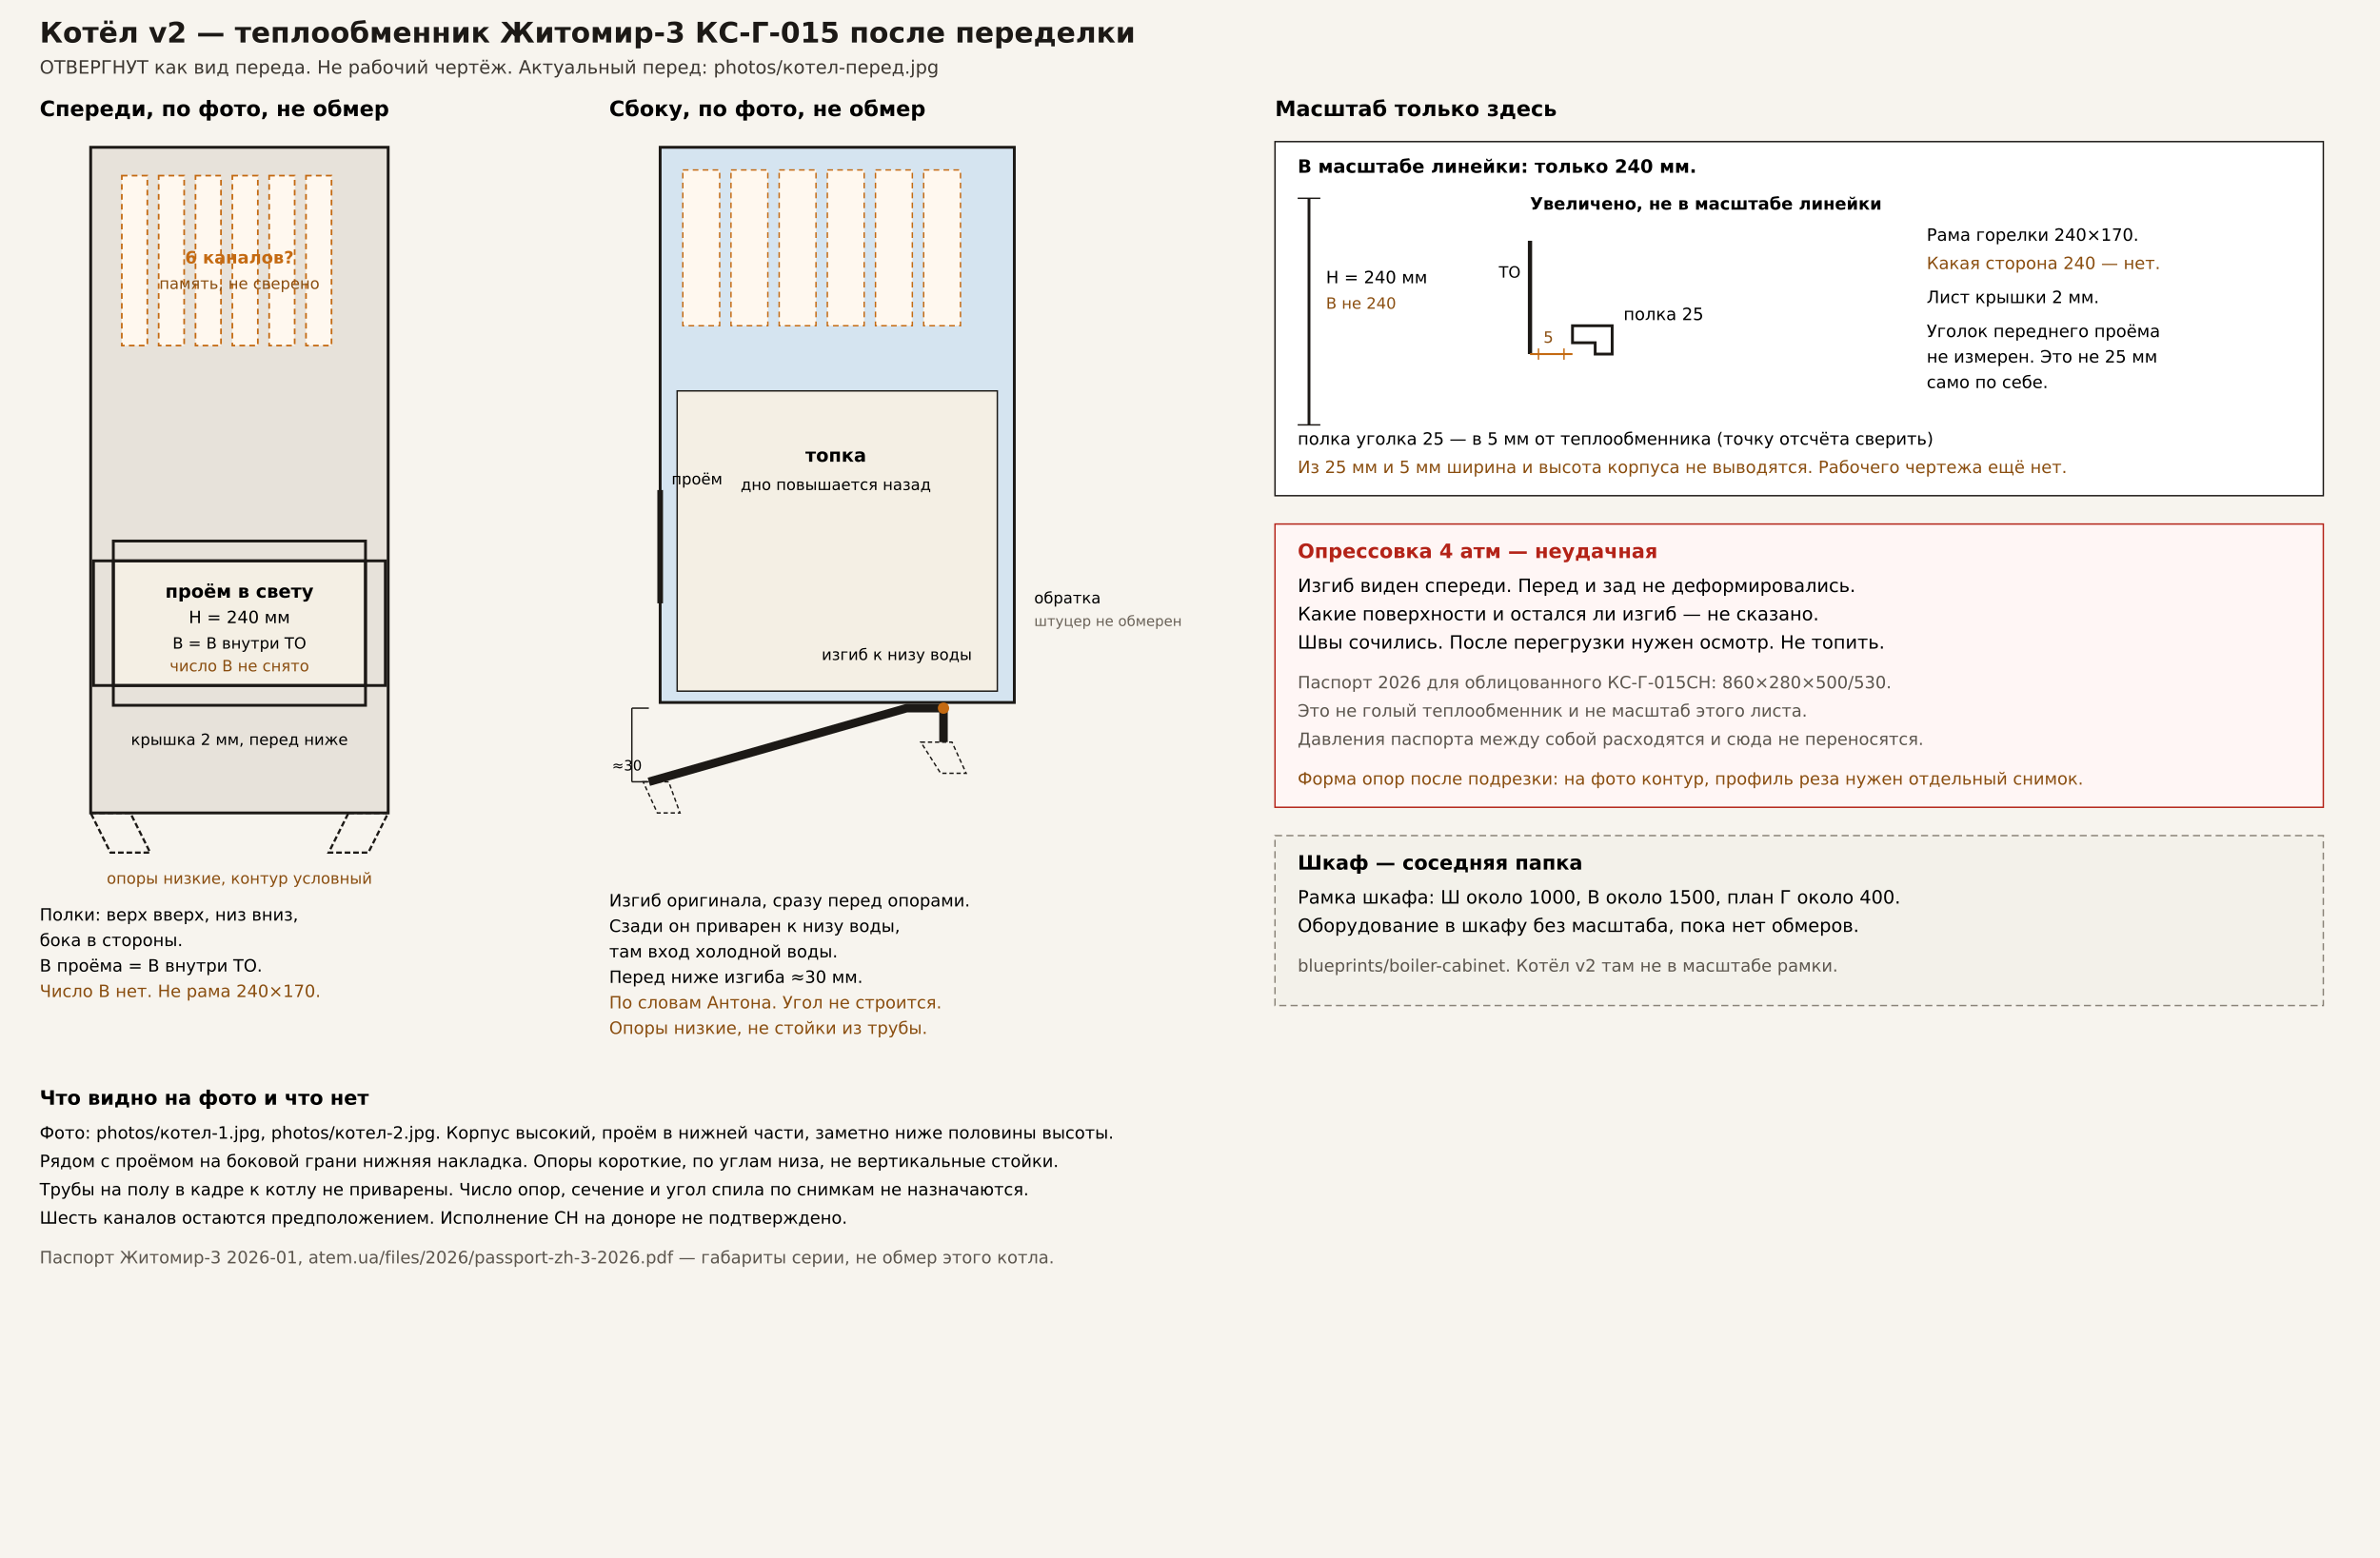
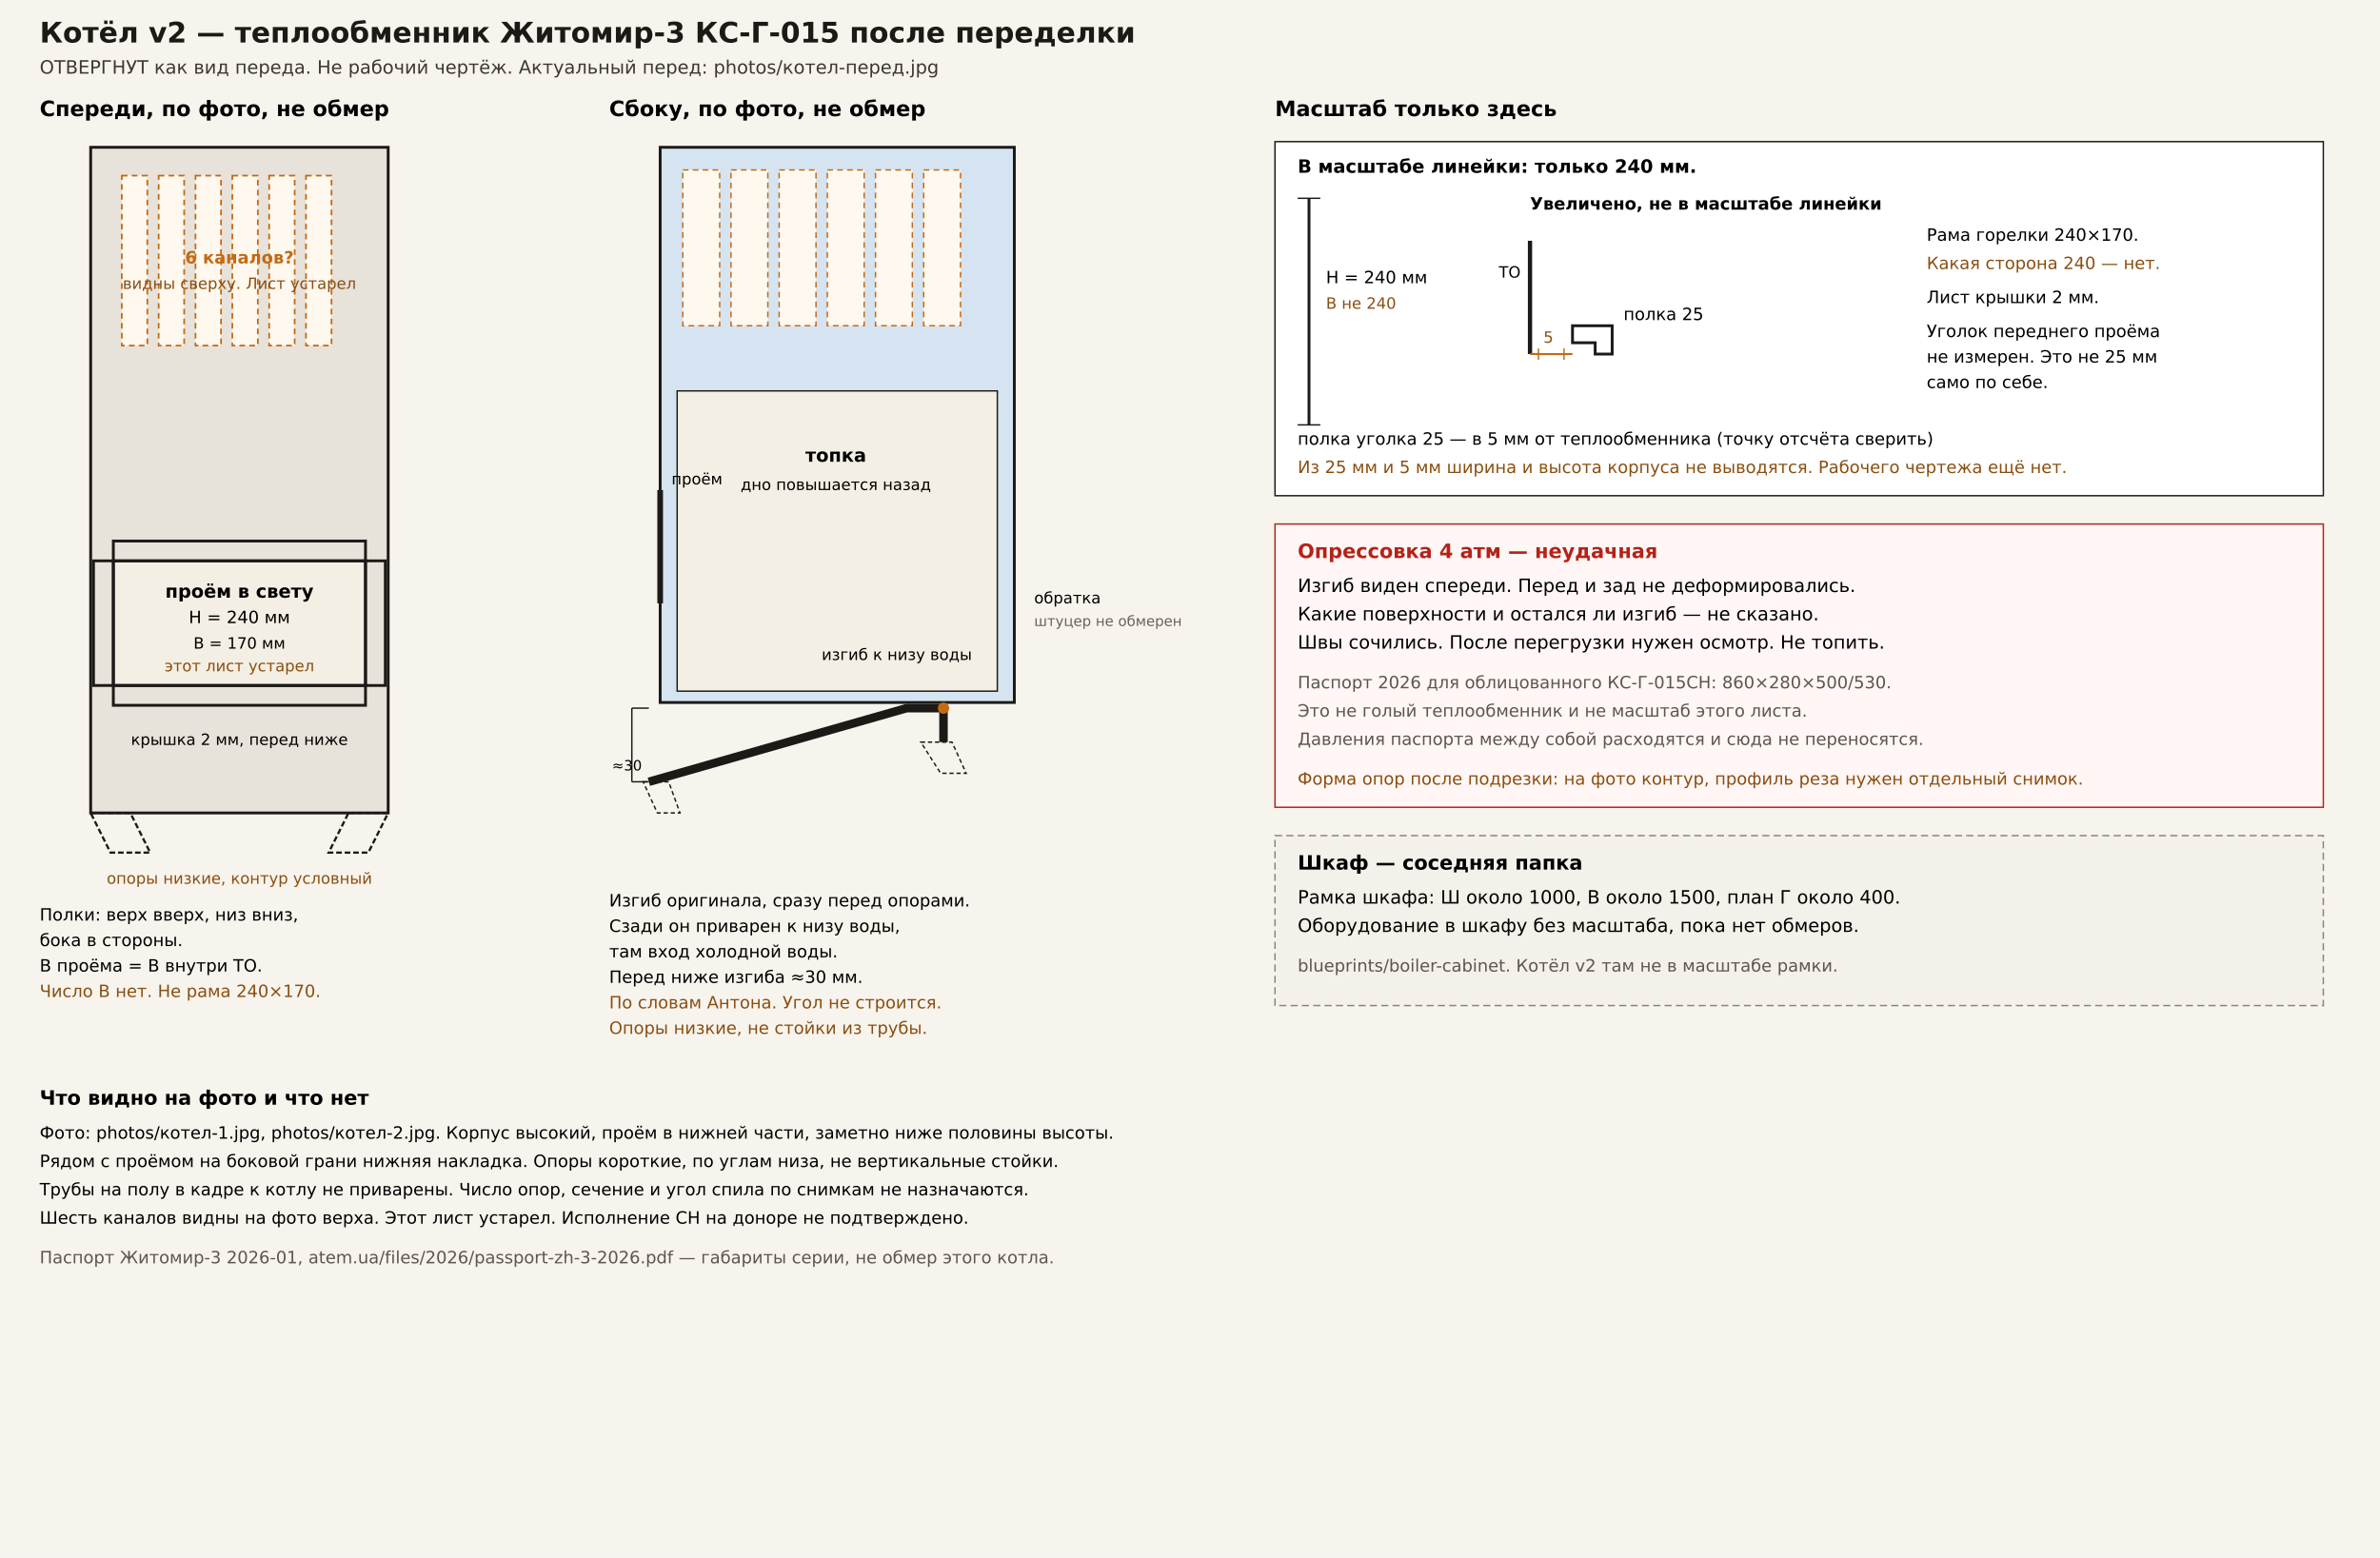
<svg xmlns="http://www.w3.org/2000/svg" width="1680" height="1100" viewBox="0 0 1680 1100" font-family="DejaVu Sans, Liberation Sans, sans-serif">
  <rect width="1680" height="1100" fill="#f7f4ee" />
  <text x="28" y="30" font-size="20" font-weight="700" fill="#1c1916">Котёл v2 — теплообменник Житомир-3 КС-Г-015 после переделки</text>
  <text x="28" y="52" font-size="13" fill="#3d3832">ОТВЕРГНУТ как вид переда. Не рабочий чертёж. Актуальный перед: photos/котел-перед.jpg</text>
  <text x="28" y="82" font-size="15" font-weight="700">Спереди, по фото, не обмер</text>
  <g transform="translate(28,96)">
    <rect x="36" y="8" width="210" height="470" fill="#e7e2da" stroke="#1c1916" stroke-width="2" />
    <g fill="#fff8ef" stroke="#c46a12" stroke-width="1.2" stroke-dasharray="4 3">
      <rect x="58" y="28" width="18" height="120" />
      <rect x="84" y="28" width="18" height="120" />
      <rect x="110" y="28" width="18" height="120" />
      <rect x="136" y="28" width="18" height="120" />
      <rect x="162" y="28" width="18" height="120" />
      <rect x="188" y="28" width="18" height="120" />
    </g>
    <text x="141" y="90" text-anchor="middle" font-size="12" font-weight="700" fill="#c46a12">6 каналов?</text>
-     <text x="141" y="108" text-anchor="middle" font-size="11" fill="#8a4e10">память, не сверено</text>
+     <text x="141" y="108" text-anchor="middle" font-size="11" fill="#8a4e10">видны сверху. Лист устарел</text>
    <rect x="52" y="300" width="178" height="88" fill="#f4efe4" stroke="#1c1916" stroke-width="2" />
    <rect x="52" y="286" width="178" height="14" fill="none" stroke="#1c1916" stroke-width="2" />
    <rect x="52" y="388" width="178" height="14" fill="none" stroke="#1c1916" stroke-width="2" />
    <rect x="38" y="300" width="14" height="88" fill="none" stroke="#1c1916" stroke-width="2" />
    <rect x="230" y="300" width="14" height="88" fill="none" stroke="#1c1916" stroke-width="2" />
    <text x="141" y="326" text-anchor="middle" font-size="13" font-weight="700">проём в свету</text>
    <text x="141" y="344" text-anchor="middle" font-size="12">H = 240 мм</text>
-     <text x="141" y="362" text-anchor="middle" font-size="11">B = B внутри ТО</text>
-     <text x="141" y="378" text-anchor="middle" font-size="11" fill="#8a4e10">число B не снято</text>
+     <text x="141" y="362" text-anchor="middle" font-size="11">B = 170 мм</text>
+     <text x="141" y="378" text-anchor="middle" font-size="11" fill="#8a4e10">этот лист устарел</text>
    <text x="141" y="430" text-anchor="middle" font-size="11">крышка 2 мм, перед ниже</text>
    <path d="M36 478 h28 l14 28 h-28 z M218 478 h28 l-14 28 h-28 z" fill="none" stroke="#1c1916" stroke-width="1.6" stroke-dasharray="4 2" />
    <text x="141" y="528" text-anchor="middle" font-size="11" fill="#8a4e10">опоры низкие, контур условный</text>
  </g>
  <text x="28" y="650" font-size="12">Полки: верх вверх, низ вниз,</text>
  <text x="28" y="668" font-size="12">бока в стороны.</text>
  <text x="28" y="686" font-size="12">B проёма = B внутри ТО.</text>
  <text x="28" y="704" font-size="12" fill="#8a4e10">Число B нет. Не рама 240×170.</text>
  <text x="430" y="82" font-size="15" font-weight="700">Сбоку, по фото, не обмер</text>
  <g transform="translate(430,96)">
    <rect x="36" y="8" width="250" height="392" fill="#d5e4f0" stroke="#1c1916" stroke-width="2" />
    <g fill="#fff8ef" stroke="#c46a12" stroke-dasharray="4 3">
      <rect x="52" y="24" width="26" height="110" />
      <rect x="86" y="24" width="26" height="110" />
      <rect x="120" y="24" width="26" height="110" />
      <rect x="154" y="24" width="26" height="110" />
      <rect x="188" y="24" width="26" height="110" />
      <rect x="222" y="24" width="26" height="110" />
    </g>
    <polygon points="48,180 274,180 274,392 48,392" fill="#f4efe4" stroke="#1c1916" />
    <text x="160" y="230" text-anchor="middle" font-size="13" font-weight="700">топка</text>
    <text x="160" y="250" text-anchor="middle" font-size="11">дно повышается назад</text>
    <line x1="36" y1="250" x2="36" y2="330" stroke="#1c1916" stroke-width="4" />
    <text x="44" y="246" font-size="11">проём</text>
    <path d="M28,456 L210,404 L236,404 L236,428" fill="none" stroke="#1c1916" stroke-width="6" stroke-linejoin="round" />
    <circle cx="236" cy="404" r="4" fill="#c46a12" />
    <text x="150" y="370" font-size="11">изгиб к низу воды</text>
    <text x="300" y="330" font-size="11">обратка</text>
    <text x="300" y="346" font-size="10" fill="#6a6258">штуцер не обмерен</text>
    <line x1="16" y1="404" x2="28" y2="404" stroke="#1c1916" />
    <line x1="16" y1="456" x2="28" y2="456" stroke="#1c1916" />
    <line x1="16" y1="404" x2="16" y2="456" stroke="#1c1916" />
    <text x="2" y="448" font-size="10">≈30</text>
    <path d="M24,456 h18 l8 22 h-16 z" fill="none" stroke="#1c1916" stroke-dasharray="3 2" />
    <path d="M220,428 h22 l10 22 h-18 z" fill="none" stroke="#1c1916" stroke-dasharray="3 2" />
  </g>
  <text x="430" y="640" font-size="12">Изгиб оригинала, сразу перед опорами.</text>
  <text x="430" y="658" font-size="12">Сзади он приварен к низу воды,</text>
  <text x="430" y="676" font-size="12">там вход холодной воды.</text>
  <text x="430" y="694" font-size="12">Перед ниже изгиба ≈30 мм.</text>
  <text x="430" y="712" font-size="12" fill="#8a4e10">По словам Антона. Угол не строится.</text>
  <text x="430" y="730" font-size="12" fill="#8a4e10">Опоры низкие, не стойки из трубы.</text>
  <text x="900" y="82" font-size="15" font-weight="700">Масштаб только здесь</text>
  <g transform="translate(900,100)">
    <rect width="740" height="250" fill="#fff" stroke="#1c1916" />
    <text x="16" y="22" font-size="13" font-weight="700">В масштабе линейки: только 240 мм.</text>
    <line x1="24" y1="40" x2="24" y2="200" stroke="#1c1916" stroke-width="2" />
    <line x1="16" y1="40" x2="32" y2="40" stroke="#1c1916" />
    <line x1="16" y1="200" x2="32" y2="200" stroke="#1c1916" />
    <text x="36" y="100" font-size="12">H = 240 мм</text>
    <text x="36" y="118" font-size="11" fill="#8a4e10">B не 240</text>
    <text x="180" y="48" font-size="12" font-weight="700">Увеличено, не в масштабе линейки</text>
    <line x1="180" y1="70" x2="180" y2="150" stroke="#1c1916" stroke-width="3" />
    <text x="158" y="96" font-size="11">ТО</text>
    <line x1="180" y1="150" x2="210" y2="150" stroke="#c46a12" stroke-width="1.4" />
    <line x1="186" y1="146" x2="186" y2="154" stroke="#c46a12" />
    <line x1="204" y1="146" x2="204" y2="154" stroke="#c46a12" />
    <text x="193" y="142" text-anchor="middle" font-size="11" fill="#8a4e10">5</text>
    <path d="M210 130 h28 v20 h-12 v-8 h-16 z" fill="none" stroke="#1c1916" stroke-width="2" />
    <text x="246" y="126" font-size="12">полка 25</text>
    <text x="460" y="70" font-size="12">Рама горелки 240×170.</text>
    <text x="460" y="90" font-size="12" fill="#8a4e10">Какая сторона 240 — нет.</text>
    <text x="460" y="114" font-size="12">Лист крышки 2 мм.</text>
    <text x="460" y="138" font-size="12">Уголок переднего проёма</text>
    <text x="460" y="156" font-size="12">не измерен. Это не 25 мм</text>
    <text x="460" y="174" font-size="12">само по себе.</text>
    <text x="16" y="214" font-size="12">полка уголка 25 — в 5 мм от теплообменника (точку отсчёта сверить)</text>
    <text x="16" y="234" font-size="12" fill="#8a4e10">Из 25 мм и 5 мм ширина и высота корпуса не выводятся. Рабочего чертежа ещё нет.</text>
  </g>
  <g transform="translate(900,370)">
    <rect width="740" height="200" fill="#fff6f5" stroke="#b42318" />
    <text x="16" y="24" font-size="14" font-weight="700" fill="#b42318">Опрессовка 4 атм — неудачная</text>
    <text x="16" y="48" font-size="13">Изгиб виден спереди. Перед и зад не деформировались.</text>
    <text x="16" y="68" font-size="13">Какие поверхности и остался ли изгиб — не сказано.</text>
    <text x="16" y="88" font-size="13">Швы сочились. После перегрузки нужен осмотр. Не топить.</text>
    <text x="16" y="116" font-size="12" fill="#5c564e">Паспорт 2026 для облицованного КС-Г-015СН: 860×280×500/530.</text>
    <text x="16" y="136" font-size="12" fill="#5c564e">Это не голый теплообменник и не масштаб этого листа.</text>
    <text x="16" y="156" font-size="12" fill="#5c564e">Давления паспорта между собой расходятся и сюда не переносятся.</text>
    <text x="16" y="184" font-size="12" fill="#8a4e10">Форма опор после подрезки: на фото контур, профиль реза нужен отдельный снимок.</text>
  </g>
  <g transform="translate(900,590)">
    <rect width="740" height="120" fill="#f3f1ea" stroke="#8a8378" stroke-dasharray="5 3" />
    <text x="16" y="24" font-size="14" font-weight="700">Шкаф — соседняя папка</text>
    <text x="16" y="48" font-size="13">Рамка шкафа: Ш около 1000, В около 1500, план Г около 400.</text>
    <text x="16" y="68" font-size="13">Оборудование в шкафу без масштаба, пока нет обмеров.</text>
    <text x="16" y="96" font-size="12" fill="#5c564e">blueprints/boiler-cabinet. Котёл v2 там не в масштабе рамки.</text>
  </g>
  <text x="28" y="780" font-size="14" font-weight="700">Что видно на фото и что нет</text>
  <text x="28" y="804" font-size="12">Фото: photos/котел-1.jpg, photos/котел-2.jpg. Корпус высокий, проём в нижней части, заметно ниже половины высоты.</text>
  <text x="28" y="824" font-size="12">Рядом с проёмом на боковой грани нижняя накладка. Опоры короткие, по углам низа, не вертикальные стойки.</text>
  <text x="28" y="844" font-size="12">Трубы на полу в кадре к котлу не приварены. Число опор, сечение и угол спила по снимкам не назначаются.</text>
-   <text x="28" y="864" font-size="12">Шесть каналов остаются предположением. Исполнение СН на доноре не подтверждено.</text>
+   <text x="28" y="864" font-size="12">Шесть каналов видны на фото верха. Этот лист устарел. Исполнение СН на доноре не подтверждено.</text>
  <text x="28" y="892" font-size="12" fill="#5c564e">Паспорт Житомир-3 2026-01, atem.ua/files/2026/passport-zh-3-2026.pdf — габариты серии, не обмер этого котла.</text>
</svg>
